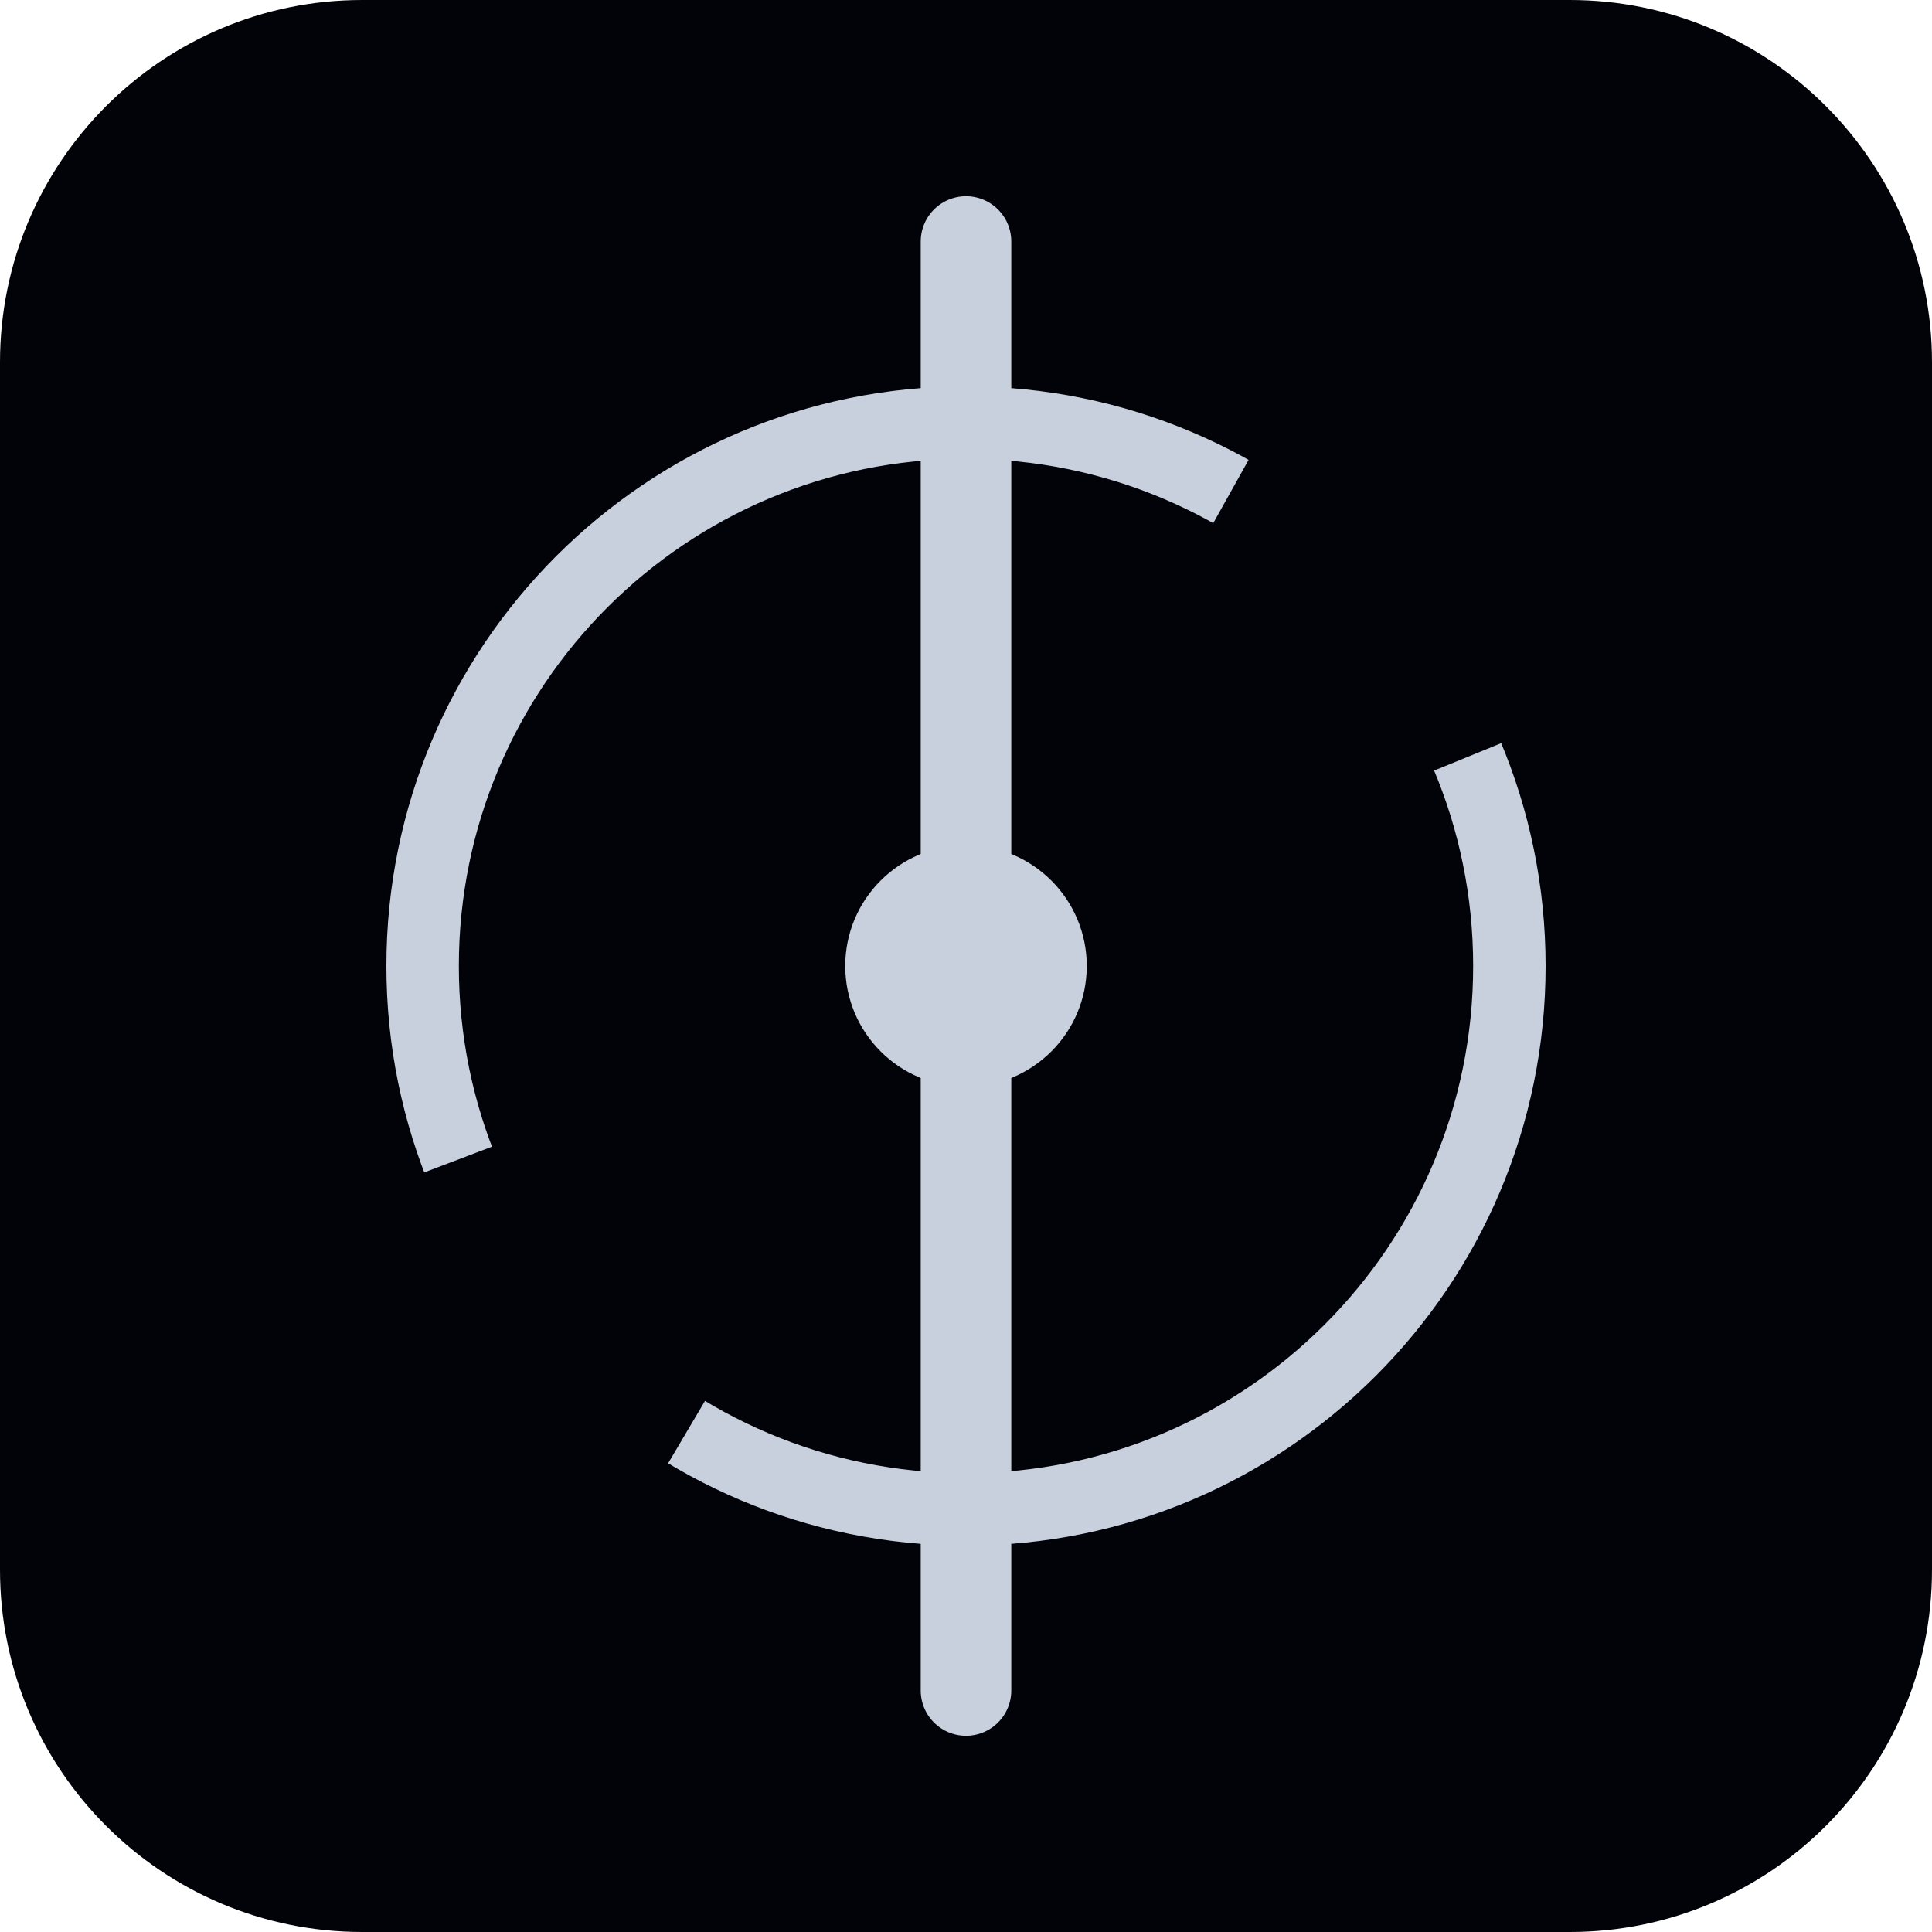
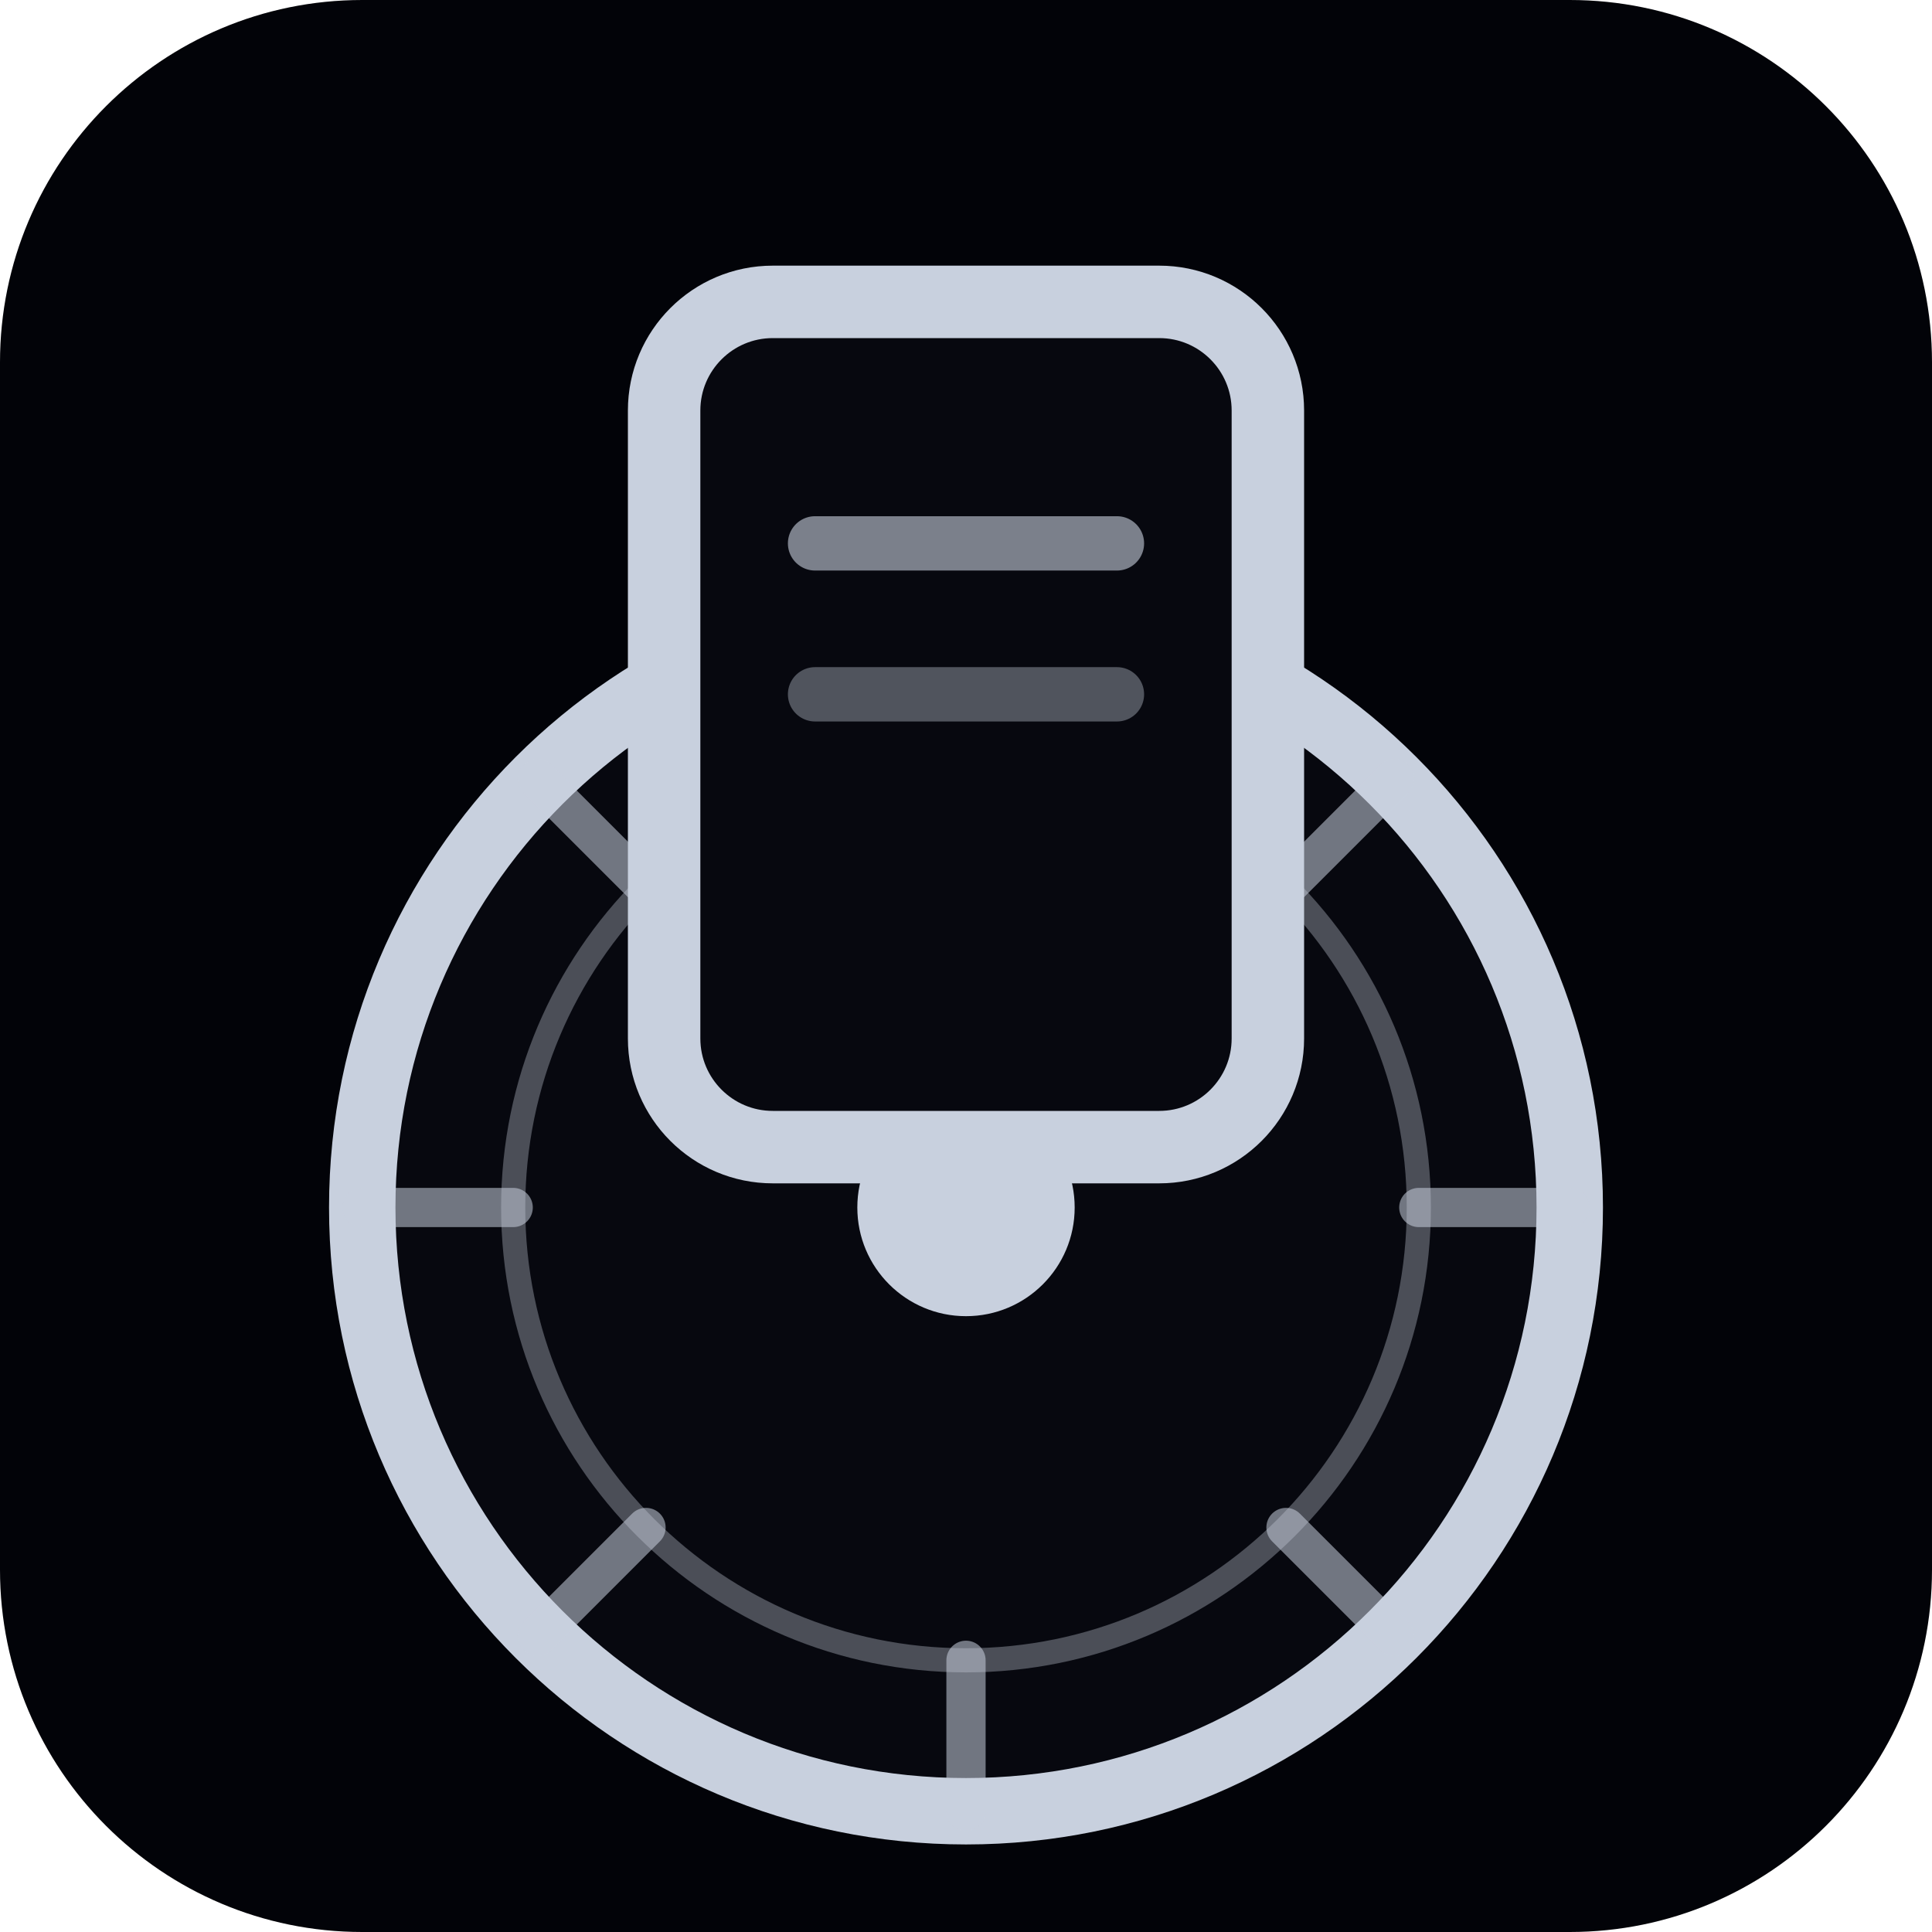
<svg xmlns="http://www.w3.org/2000/svg" viewBox="0 0 32 32" fill="none">
  <rect width="32" height="32" rx="6" fill="#020308" />
-   <circle cx="16" cy="16" r="9" stroke="#c8d0de" stroke-width="1.2" stroke-dasharray="22 6" stroke-dashoffset="3" />
-   <line x1="16" y1="4" x2="16" y2="28" stroke="#c8d0de" stroke-width="1.5" stroke-linecap="round" />
-   <circle cx="16" cy="16" r="2" fill="#c8d0de" />
+   <circle cx="16" cy="20" r="10" fill="#07080f" stroke="#c8d0de" stroke-width="1.1" />
+   <circle cx="16" cy="20" r="7.5" fill="none" stroke="#c8d0de" stroke-width="0.4" opacity="0.35" />
+   <g stroke="#c8d0de" stroke-width="0.65" stroke-linecap="round" opacity="0.55">
+     <line x1="21.3" y1="14.7" x2="23.1" y2="12.9" />
+     <line x1="23.5" y1="20" x2="26" y2="20" />
+     <line x1="21.3" y1="25.3" x2="23.1" y2="27.1" />
+     <line x1="16" y1="27.5" x2="16" y2="30" />
+     <line x1="10.7" y1="25.3" x2="8.9" y2="27.1" />
+     <line x1="8.5" y1="20" x2="6" y2="20" />
+     <line x1="10.7" y1="14.7" x2="8.9" y2="12.9" />
+   </g>
+   <circle cx="16" cy="20" r="1.8" fill="#c8d0de" />
+   <rect x="11" y="5" width="10" height="14" rx="1.8" fill="#07080f" stroke="#c8d0de" stroke-width="1.2" />
+   <line x1="13.5" y1="9" x2="18.5" y2="9" stroke="#c8d0de" stroke-width="0.9" stroke-linecap="round" opacity="0.60" />
+   <line x1="13.5" y1="11.5" x2="18.5" y2="11.5" stroke="#c8d0de" stroke-width="0.9" stroke-linecap="round" opacity="0.38" />
</svg>
